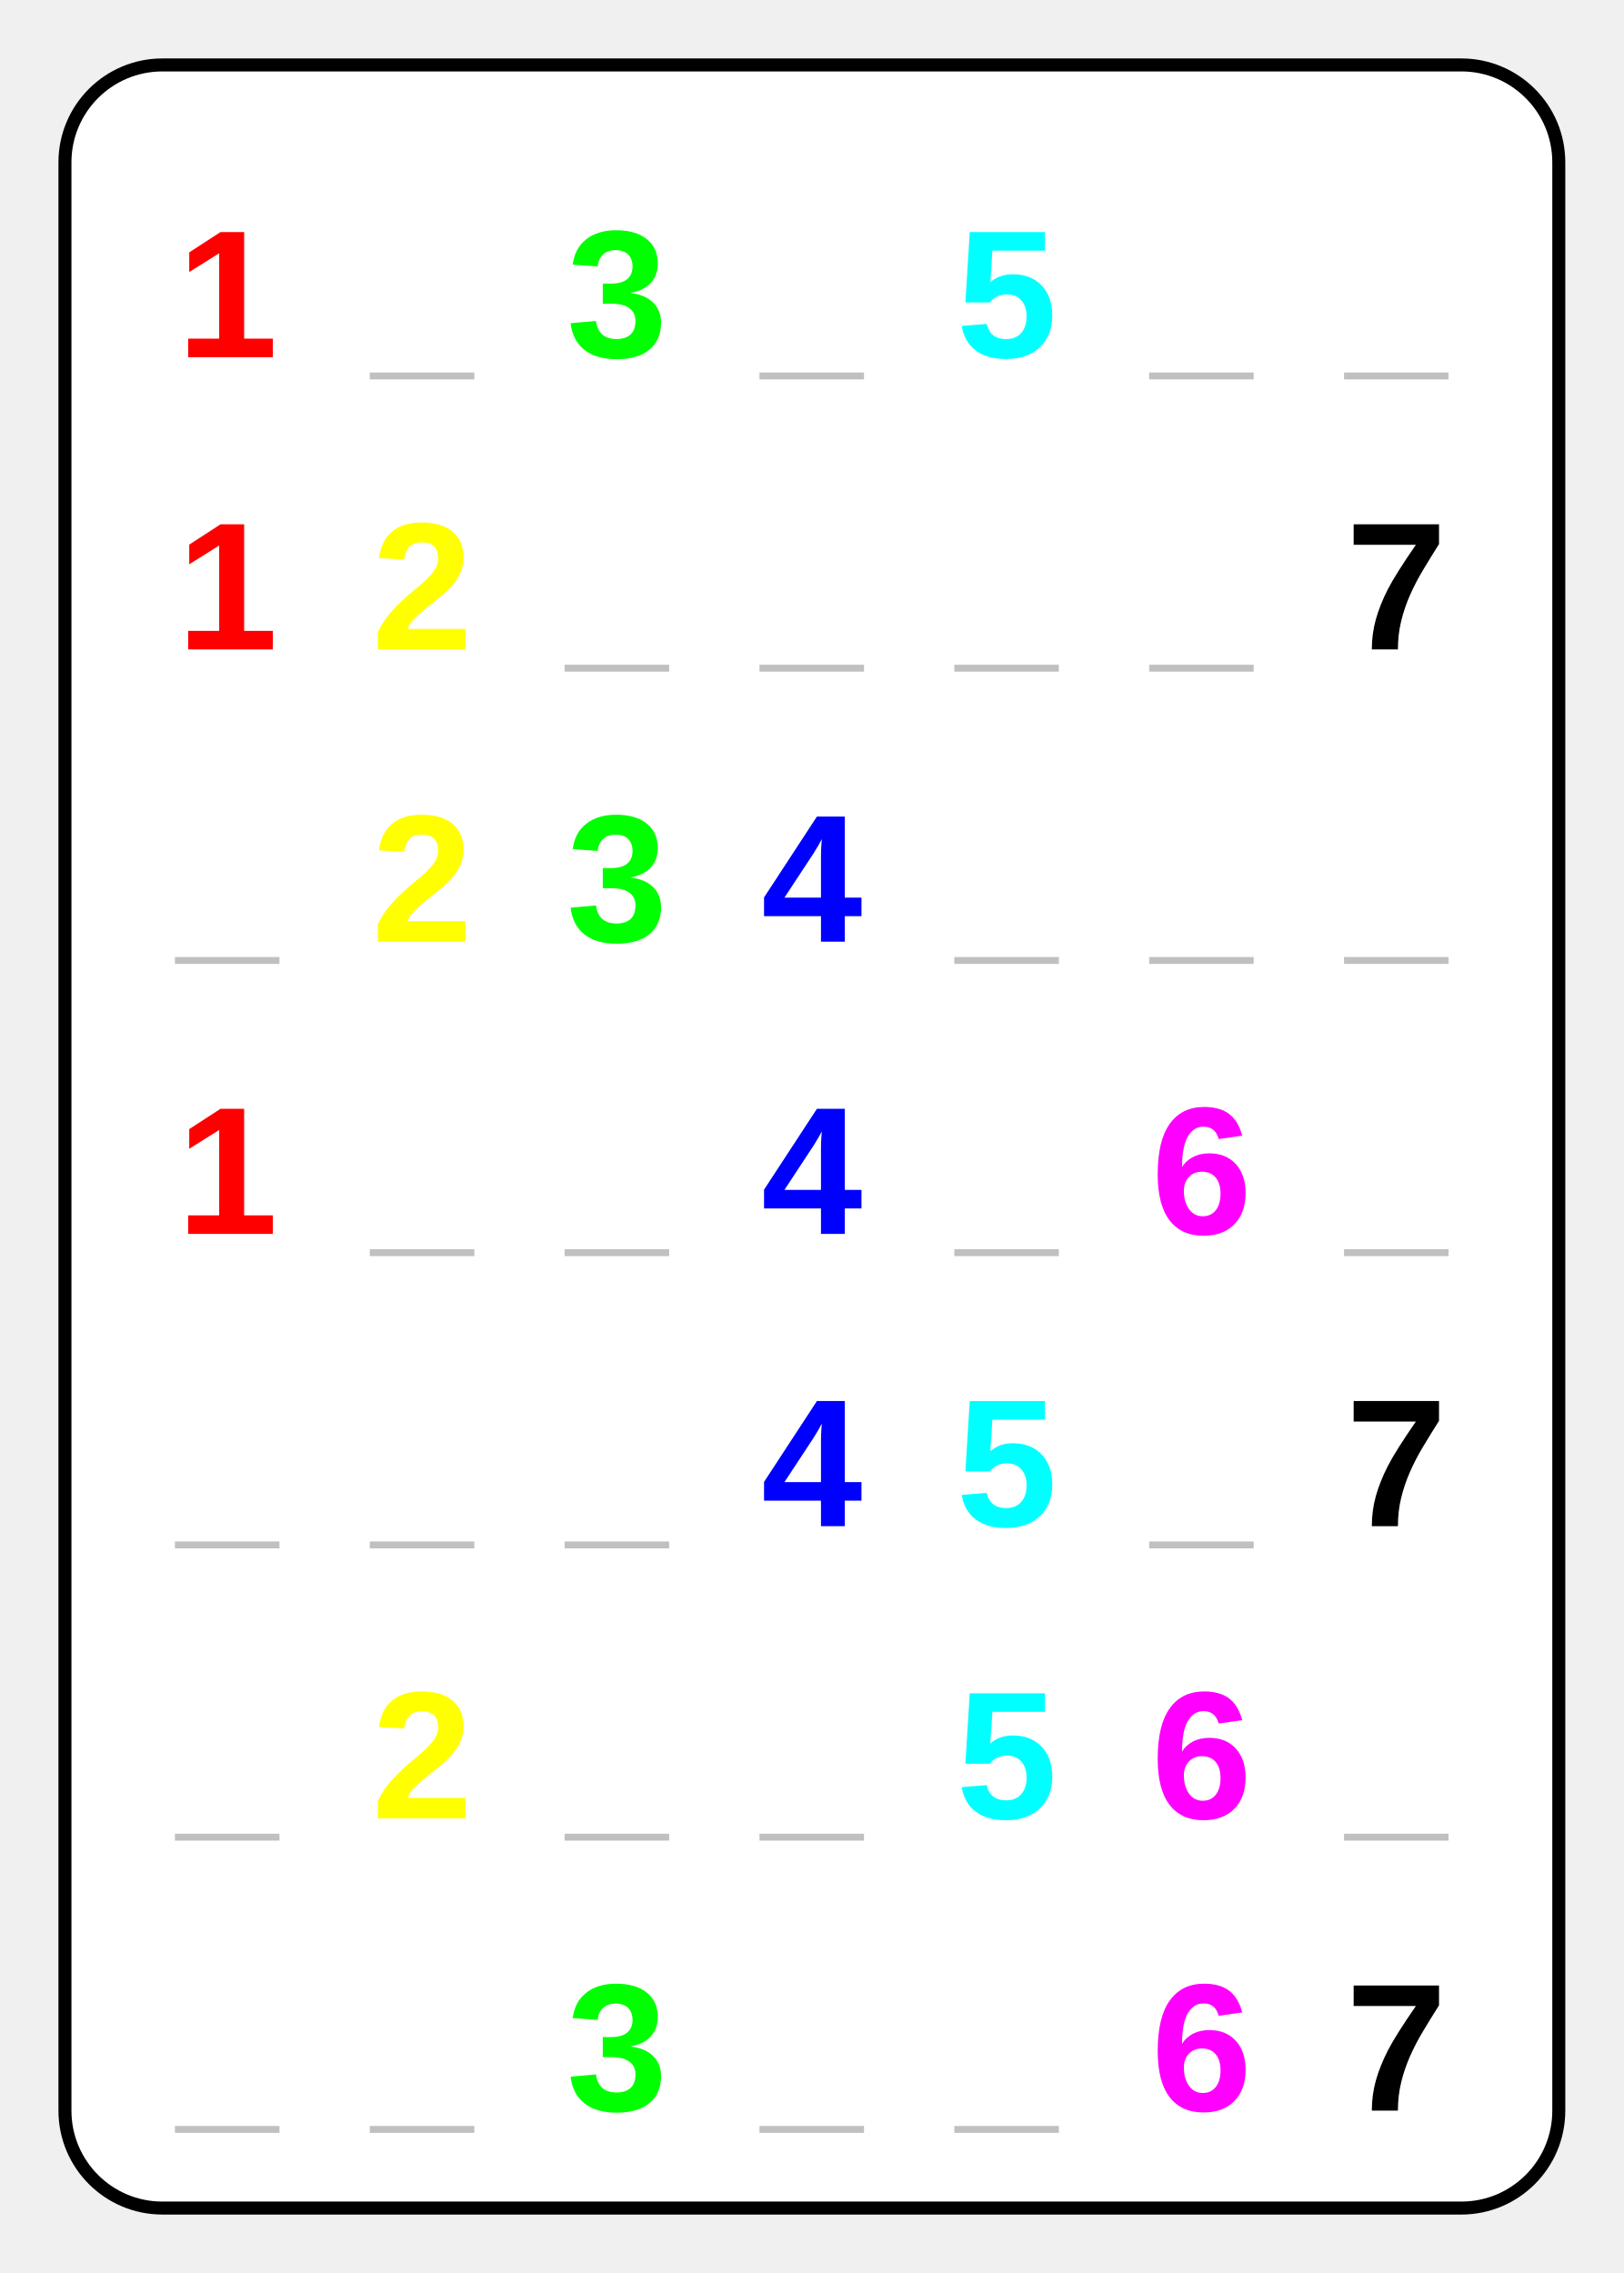
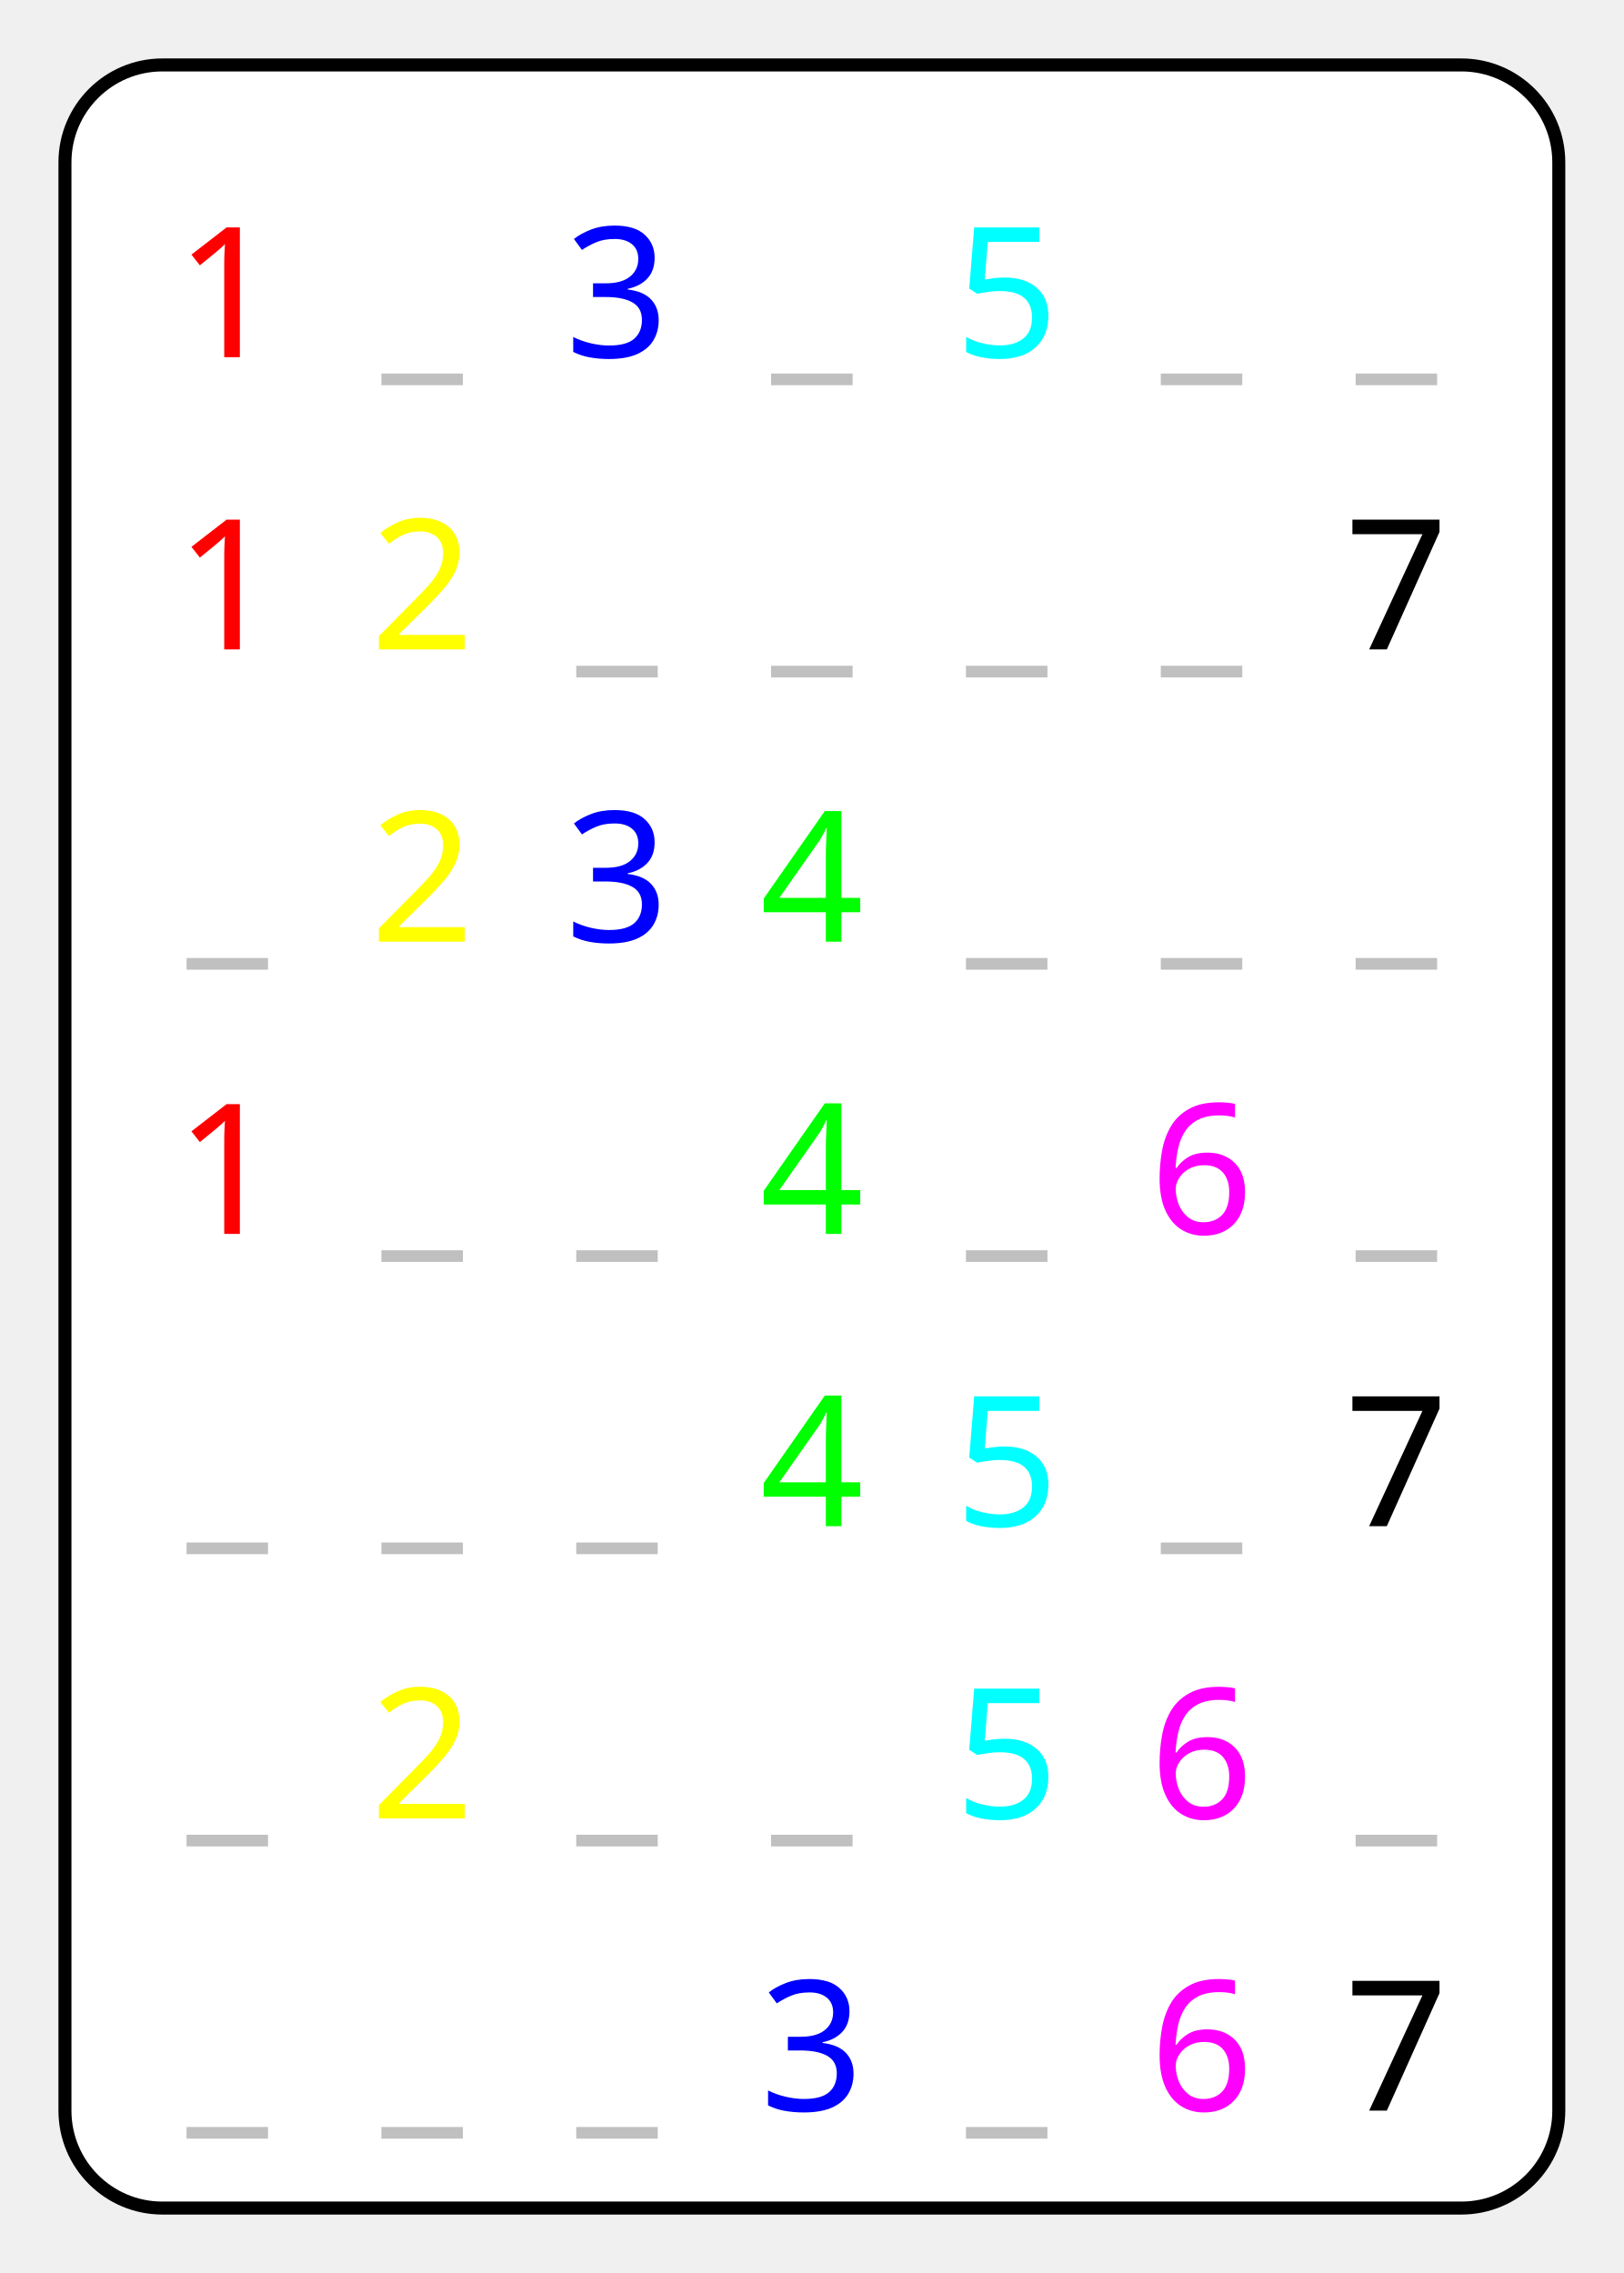
<svg xmlns="http://www.w3.org/2000/svg" width="250" height="350" viewBox="0 0 250 350">
  <rect x="10" y="10" width="230" height="330" rx="15" ry="15" fill="white" stroke="black" stroke-width="2" />
-   <text x="35" y="55" font-family="Arial" font-size="28" font-weight="bold" fill="rgb(255,0,0)" text-anchor="middle">1</text>
-   <text x="65" y="55" font-family="Arial" font-size="28" font-weight="bold" fill="rgb(192,192,192)" text-anchor="middle">_</text>
-   <text x="95" y="55" font-family="Arial" font-size="28" font-weight="bold" fill="rgb(0,255,0)" text-anchor="middle">3</text>
-   <text x="125" y="55" font-family="Arial" font-size="28" font-weight="bold" fill="rgb(192,192,192)" text-anchor="middle">_</text>
-   <text x="155" y="55" font-family="Arial" font-size="28" font-weight="bold" fill="rgb(0,255,255)" text-anchor="middle">5</text>
-   <text x="185" y="55" font-family="Arial" font-size="28" font-weight="bold" fill="rgb(192,192,192)" text-anchor="middle">_</text>
-   <text x="215" y="55" font-family="Arial" font-size="28" font-weight="bold" fill="rgb(192,192,192)" text-anchor="middle">_</text>
-   <text x="35" y="100" font-family="Arial" font-size="28" font-weight="bold" fill="rgb(255,0,0)" text-anchor="middle">1</text>
-   <text x="65" y="100" font-family="Arial" font-size="28" font-weight="bold" fill="rgb(255,255,0)" text-anchor="middle">2</text>
-   <text x="95" y="100" font-family="Arial" font-size="28" font-weight="bold" fill="rgb(192,192,192)" text-anchor="middle">_</text>
-   <text x="125" y="100" font-family="Arial" font-size="28" font-weight="bold" fill="rgb(192,192,192)" text-anchor="middle">_</text>
-   <text x="155" y="100" font-family="Arial" font-size="28" font-weight="bold" fill="rgb(192,192,192)" text-anchor="middle">_</text>
-   <text x="185" y="100" font-family="Arial" font-size="28" font-weight="bold" fill="rgb(192,192,192)" text-anchor="middle">_</text>
-   <text x="215" y="100" font-family="Arial" font-size="28" font-weight="bold" fill="rgb(0,0,0)" text-anchor="middle">7</text>
-   <text x="35" y="145" font-family="Arial" font-size="28" font-weight="bold" fill="rgb(192,192,192)" text-anchor="middle">_</text>
-   <text x="65" y="145" font-family="Arial" font-size="28" font-weight="bold" fill="rgb(255,255,0)" text-anchor="middle">2</text>
-   <text x="95" y="145" font-family="Arial" font-size="28" font-weight="bold" fill="rgb(0,255,0)" text-anchor="middle">3</text>
-   <text x="125" y="145" font-family="Arial" font-size="28" font-weight="bold" fill="rgb(0,0,255)" text-anchor="middle">4</text>
-   <text x="155" y="145" font-family="Arial" font-size="28" font-weight="bold" fill="rgb(192,192,192)" text-anchor="middle">_</text>
-   <text x="185" y="145" font-family="Arial" font-size="28" font-weight="bold" fill="rgb(192,192,192)" text-anchor="middle">_</text>
-   <text x="215" y="145" font-family="Arial" font-size="28" font-weight="bold" fill="rgb(192,192,192)" text-anchor="middle">_</text>
-   <text x="35" y="190" font-family="Arial" font-size="28" font-weight="bold" fill="rgb(255,0,0)" text-anchor="middle">1</text>
-   <text x="65" y="190" font-family="Arial" font-size="28" font-weight="bold" fill="rgb(192,192,192)" text-anchor="middle">_</text>
-   <text x="95" y="190" font-family="Arial" font-size="28" font-weight="bold" fill="rgb(192,192,192)" text-anchor="middle">_</text>
-   <text x="125" y="190" font-family="Arial" font-size="28" font-weight="bold" fill="rgb(0,0,255)" text-anchor="middle">4</text>
-   <text x="155" y="190" font-family="Arial" font-size="28" font-weight="bold" fill="rgb(192,192,192)" text-anchor="middle">_</text>
-   <text x="185" y="190" font-family="Arial" font-size="28" font-weight="bold" fill="rgb(255,0,255)" text-anchor="middle">6</text>
-   <text x="215" y="190" font-family="Arial" font-size="28" font-weight="bold" fill="rgb(192,192,192)" text-anchor="middle">_</text>
-   <text x="35" y="235" font-family="Arial" font-size="28" font-weight="bold" fill="rgb(192,192,192)" text-anchor="middle">_</text>
-   <text x="65" y="235" font-family="Arial" font-size="28" font-weight="bold" fill="rgb(192,192,192)" text-anchor="middle">_</text>
-   <text x="95" y="235" font-family="Arial" font-size="28" font-weight="bold" fill="rgb(192,192,192)" text-anchor="middle">_</text>
-   <text x="125" y="235" font-family="Arial" font-size="28" font-weight="bold" fill="rgb(0,0,255)" text-anchor="middle">4</text>
-   <text x="155" y="235" font-family="Arial" font-size="28" font-weight="bold" fill="rgb(0,255,255)" text-anchor="middle">5</text>
-   <text x="185" y="235" font-family="Arial" font-size="28" font-weight="bold" fill="rgb(192,192,192)" text-anchor="middle">_</text>
-   <text x="215" y="235" font-family="Arial" font-size="28" font-weight="bold" fill="rgb(0,0,0)" text-anchor="middle">7</text>
-   <text x="35" y="280" font-family="Arial" font-size="28" font-weight="bold" fill="rgb(192,192,192)" text-anchor="middle">_</text>
-   <text x="65" y="280" font-family="Arial" font-size="28" font-weight="bold" fill="rgb(255,255,0)" text-anchor="middle">2</text>
-   <text x="95" y="280" font-family="Arial" font-size="28" font-weight="bold" fill="rgb(192,192,192)" text-anchor="middle">_</text>
-   <text x="125" y="280" font-family="Arial" font-size="28" font-weight="bold" fill="rgb(192,192,192)" text-anchor="middle">_</text>
-   <text x="155" y="280" font-family="Arial" font-size="28" font-weight="bold" fill="rgb(0,255,255)" text-anchor="middle">5</text>
-   <text x="185" y="280" font-family="Arial" font-size="28" font-weight="bold" fill="rgb(255,0,255)" text-anchor="middle">6</text>
-   <text x="215" y="280" font-family="Arial" font-size="28" font-weight="bold" fill="rgb(192,192,192)" text-anchor="middle">_</text>
-   <text x="35" y="325" font-family="Arial" font-size="28" font-weight="bold" fill="rgb(192,192,192)" text-anchor="middle">_</text>
-   <text x="65" y="325" font-family="Arial" font-size="28" font-weight="bold" fill="rgb(192,192,192)" text-anchor="middle">_</text>
-   <text x="95" y="325" font-family="Arial" font-size="28" font-weight="bold" fill="rgb(0,255,0)" text-anchor="middle">3</text>
-   <text x="125" y="325" font-family="Arial" font-size="28" font-weight="bold" fill="rgb(192,192,192)" text-anchor="middle">_</text>
-   <text x="155" y="325" font-family="Arial" font-size="28" font-weight="bold" fill="rgb(192,192,192)" text-anchor="middle">_</text>
-   <text x="185" y="325" font-family="Arial" font-size="28" font-weight="bold" fill="rgb(255,0,255)" text-anchor="middle">6</text>
-   <text x="215" y="325" font-family="Arial" font-size="28" font-weight="bold" fill="rgb(0,0,0)" text-anchor="middle">7</text>
+   <text x="35" y="55" font-family="Fantasy" font-size="28" font-weight="normal" fill="rgb(255,0,0)" text-anchor="middle">1</text>
+   <text x="65" y="55" font-family="Fantasy" font-size="28" font-weight="normal" fill="rgb(192,192,192)" text-anchor="middle">_</text>
+   <text x="95" y="55" font-family="Fantasy" font-size="28" font-weight="normal" fill="rgb(0,0,255)" text-anchor="middle">3</text>
+   <text x="125" y="55" font-family="Fantasy" font-size="28" font-weight="normal" fill="rgb(192,192,192)" text-anchor="middle">_</text>
+   <text x="155" y="55" font-family="Fantasy" font-size="28" font-weight="normal" fill="rgb(0,255,255)" text-anchor="middle">5</text>
+   <text x="185" y="55" font-family="Fantasy" font-size="28" font-weight="normal" fill="rgb(192,192,192)" text-anchor="middle">_</text>
+   <text x="215" y="55" font-family="Fantasy" font-size="28" font-weight="normal" fill="rgb(192,192,192)" text-anchor="middle">_</text>
+   <text x="35" y="100" font-family="Fantasy" font-size="28" font-weight="normal" fill="rgb(255,0,0)" text-anchor="middle">1</text>
+   <text x="65" y="100" font-family="Fantasy" font-size="28" font-weight="normal" fill="rgb(255,255,0)" text-anchor="middle">2</text>
+   <text x="95" y="100" font-family="Fantasy" font-size="28" font-weight="normal" fill="rgb(192,192,192)" text-anchor="middle">_</text>
+   <text x="125" y="100" font-family="Fantasy" font-size="28" font-weight="normal" fill="rgb(192,192,192)" text-anchor="middle">_</text>
+   <text x="155" y="100" font-family="Fantasy" font-size="28" font-weight="normal" fill="rgb(192,192,192)" text-anchor="middle">_</text>
+   <text x="185" y="100" font-family="Fantasy" font-size="28" font-weight="normal" fill="rgb(192,192,192)" text-anchor="middle">_</text>
+   <text x="215" y="100" font-family="Fantasy" font-size="28" font-weight="normal" fill="rgb(0,0,0)" text-anchor="middle">7</text>
+   <text x="35" y="145" font-family="Fantasy" font-size="28" font-weight="normal" fill="rgb(192,192,192)" text-anchor="middle">_</text>
+   <text x="65" y="145" font-family="Fantasy" font-size="28" font-weight="normal" fill="rgb(255,255,0)" text-anchor="middle">2</text>
+   <text x="95" y="145" font-family="Fantasy" font-size="28" font-weight="normal" fill="rgb(0,0,255)" text-anchor="middle">3</text>
+   <text x="125" y="145" font-family="Fantasy" font-size="28" font-weight="normal" fill="rgb(0,255,0)" text-anchor="middle">4</text>
+   <text x="155" y="145" font-family="Fantasy" font-size="28" font-weight="normal" fill="rgb(192,192,192)" text-anchor="middle">_</text>
+   <text x="185" y="145" font-family="Fantasy" font-size="28" font-weight="normal" fill="rgb(192,192,192)" text-anchor="middle">_</text>
+   <text x="215" y="145" font-family="Fantasy" font-size="28" font-weight="normal" fill="rgb(192,192,192)" text-anchor="middle">_</text>
+   <text x="35" y="190" font-family="Fantasy" font-size="28" font-weight="normal" fill="rgb(255,0,0)" text-anchor="middle">1</text>
+   <text x="65" y="190" font-family="Fantasy" font-size="28" font-weight="normal" fill="rgb(192,192,192)" text-anchor="middle">_</text>
+   <text x="95" y="190" font-family="Fantasy" font-size="28" font-weight="normal" fill="rgb(192,192,192)" text-anchor="middle">_</text>
+   <text x="125" y="190" font-family="Fantasy" font-size="28" font-weight="normal" fill="rgb(0,255,0)" text-anchor="middle">4</text>
+   <text x="155" y="190" font-family="Fantasy" font-size="28" font-weight="normal" fill="rgb(192,192,192)" text-anchor="middle">_</text>
+   <text x="185" y="190" font-family="Fantasy" font-size="28" font-weight="normal" fill="rgb(255,0,255)" text-anchor="middle">6</text>
+   <text x="215" y="190" font-family="Fantasy" font-size="28" font-weight="normal" fill="rgb(192,192,192)" text-anchor="middle">_</text>
+   <text x="35" y="235" font-family="Fantasy" font-size="28" font-weight="normal" fill="rgb(192,192,192)" text-anchor="middle">_</text>
+   <text x="65" y="235" font-family="Fantasy" font-size="28" font-weight="normal" fill="rgb(192,192,192)" text-anchor="middle">_</text>
+   <text x="95" y="235" font-family="Fantasy" font-size="28" font-weight="normal" fill="rgb(192,192,192)" text-anchor="middle">_</text>
+   <text x="125" y="235" font-family="Fantasy" font-size="28" font-weight="normal" fill="rgb(0,255,0)" text-anchor="middle">4</text>
+   <text x="155" y="235" font-family="Fantasy" font-size="28" font-weight="normal" fill="rgb(0,255,255)" text-anchor="middle">5</text>
+   <text x="185" y="235" font-family="Fantasy" font-size="28" font-weight="normal" fill="rgb(192,192,192)" text-anchor="middle">_</text>
+   <text x="215" y="235" font-family="Fantasy" font-size="28" font-weight="normal" fill="rgb(0,0,0)" text-anchor="middle">7</text>
+   <text x="35" y="280" font-family="Fantasy" font-size="28" font-weight="normal" fill="rgb(192,192,192)" text-anchor="middle">_</text>
+   <text x="65" y="280" font-family="Fantasy" font-size="28" font-weight="normal" fill="rgb(255,255,0)" text-anchor="middle">2</text>
+   <text x="95" y="280" font-family="Fantasy" font-size="28" font-weight="normal" fill="rgb(192,192,192)" text-anchor="middle">_</text>
+   <text x="125" y="280" font-family="Fantasy" font-size="28" font-weight="normal" fill="rgb(192,192,192)" text-anchor="middle">_</text>
+   <text x="155" y="280" font-family="Fantasy" font-size="28" font-weight="normal" fill="rgb(0,255,255)" text-anchor="middle">5</text>
+   <text x="185" y="280" font-family="Fantasy" font-size="28" font-weight="normal" fill="rgb(255,0,255)" text-anchor="middle">6</text>
+   <text x="215" y="280" font-family="Fantasy" font-size="28" font-weight="normal" fill="rgb(192,192,192)" text-anchor="middle">_</text>
+   <text x="35" y="325" font-family="Fantasy" font-size="28" font-weight="normal" fill="rgb(192,192,192)" text-anchor="middle">_</text>
+   <text x="65" y="325" font-family="Fantasy" font-size="28" font-weight="normal" fill="rgb(192,192,192)" text-anchor="middle">_</text>
+   <text x="95" y="325" font-family="Fantasy" font-size="28" font-weight="normal" fill="rgb(192,192,192)" text-anchor="middle">_</text>
+   <text x="125" y="325" font-family="Fantasy" font-size="28" font-weight="normal" fill="rgb(0,0,255)" text-anchor="middle">3</text>
+   <text x="155" y="325" font-family="Fantasy" font-size="28" font-weight="normal" fill="rgb(192,192,192)" text-anchor="middle">_</text>
+   <text x="185" y="325" font-family="Fantasy" font-size="28" font-weight="normal" fill="rgb(255,0,255)" text-anchor="middle">6</text>
+   <text x="215" y="325" font-family="Fantasy" font-size="28" font-weight="normal" fill="rgb(0,0,0)" text-anchor="middle">7</text>
</svg>
